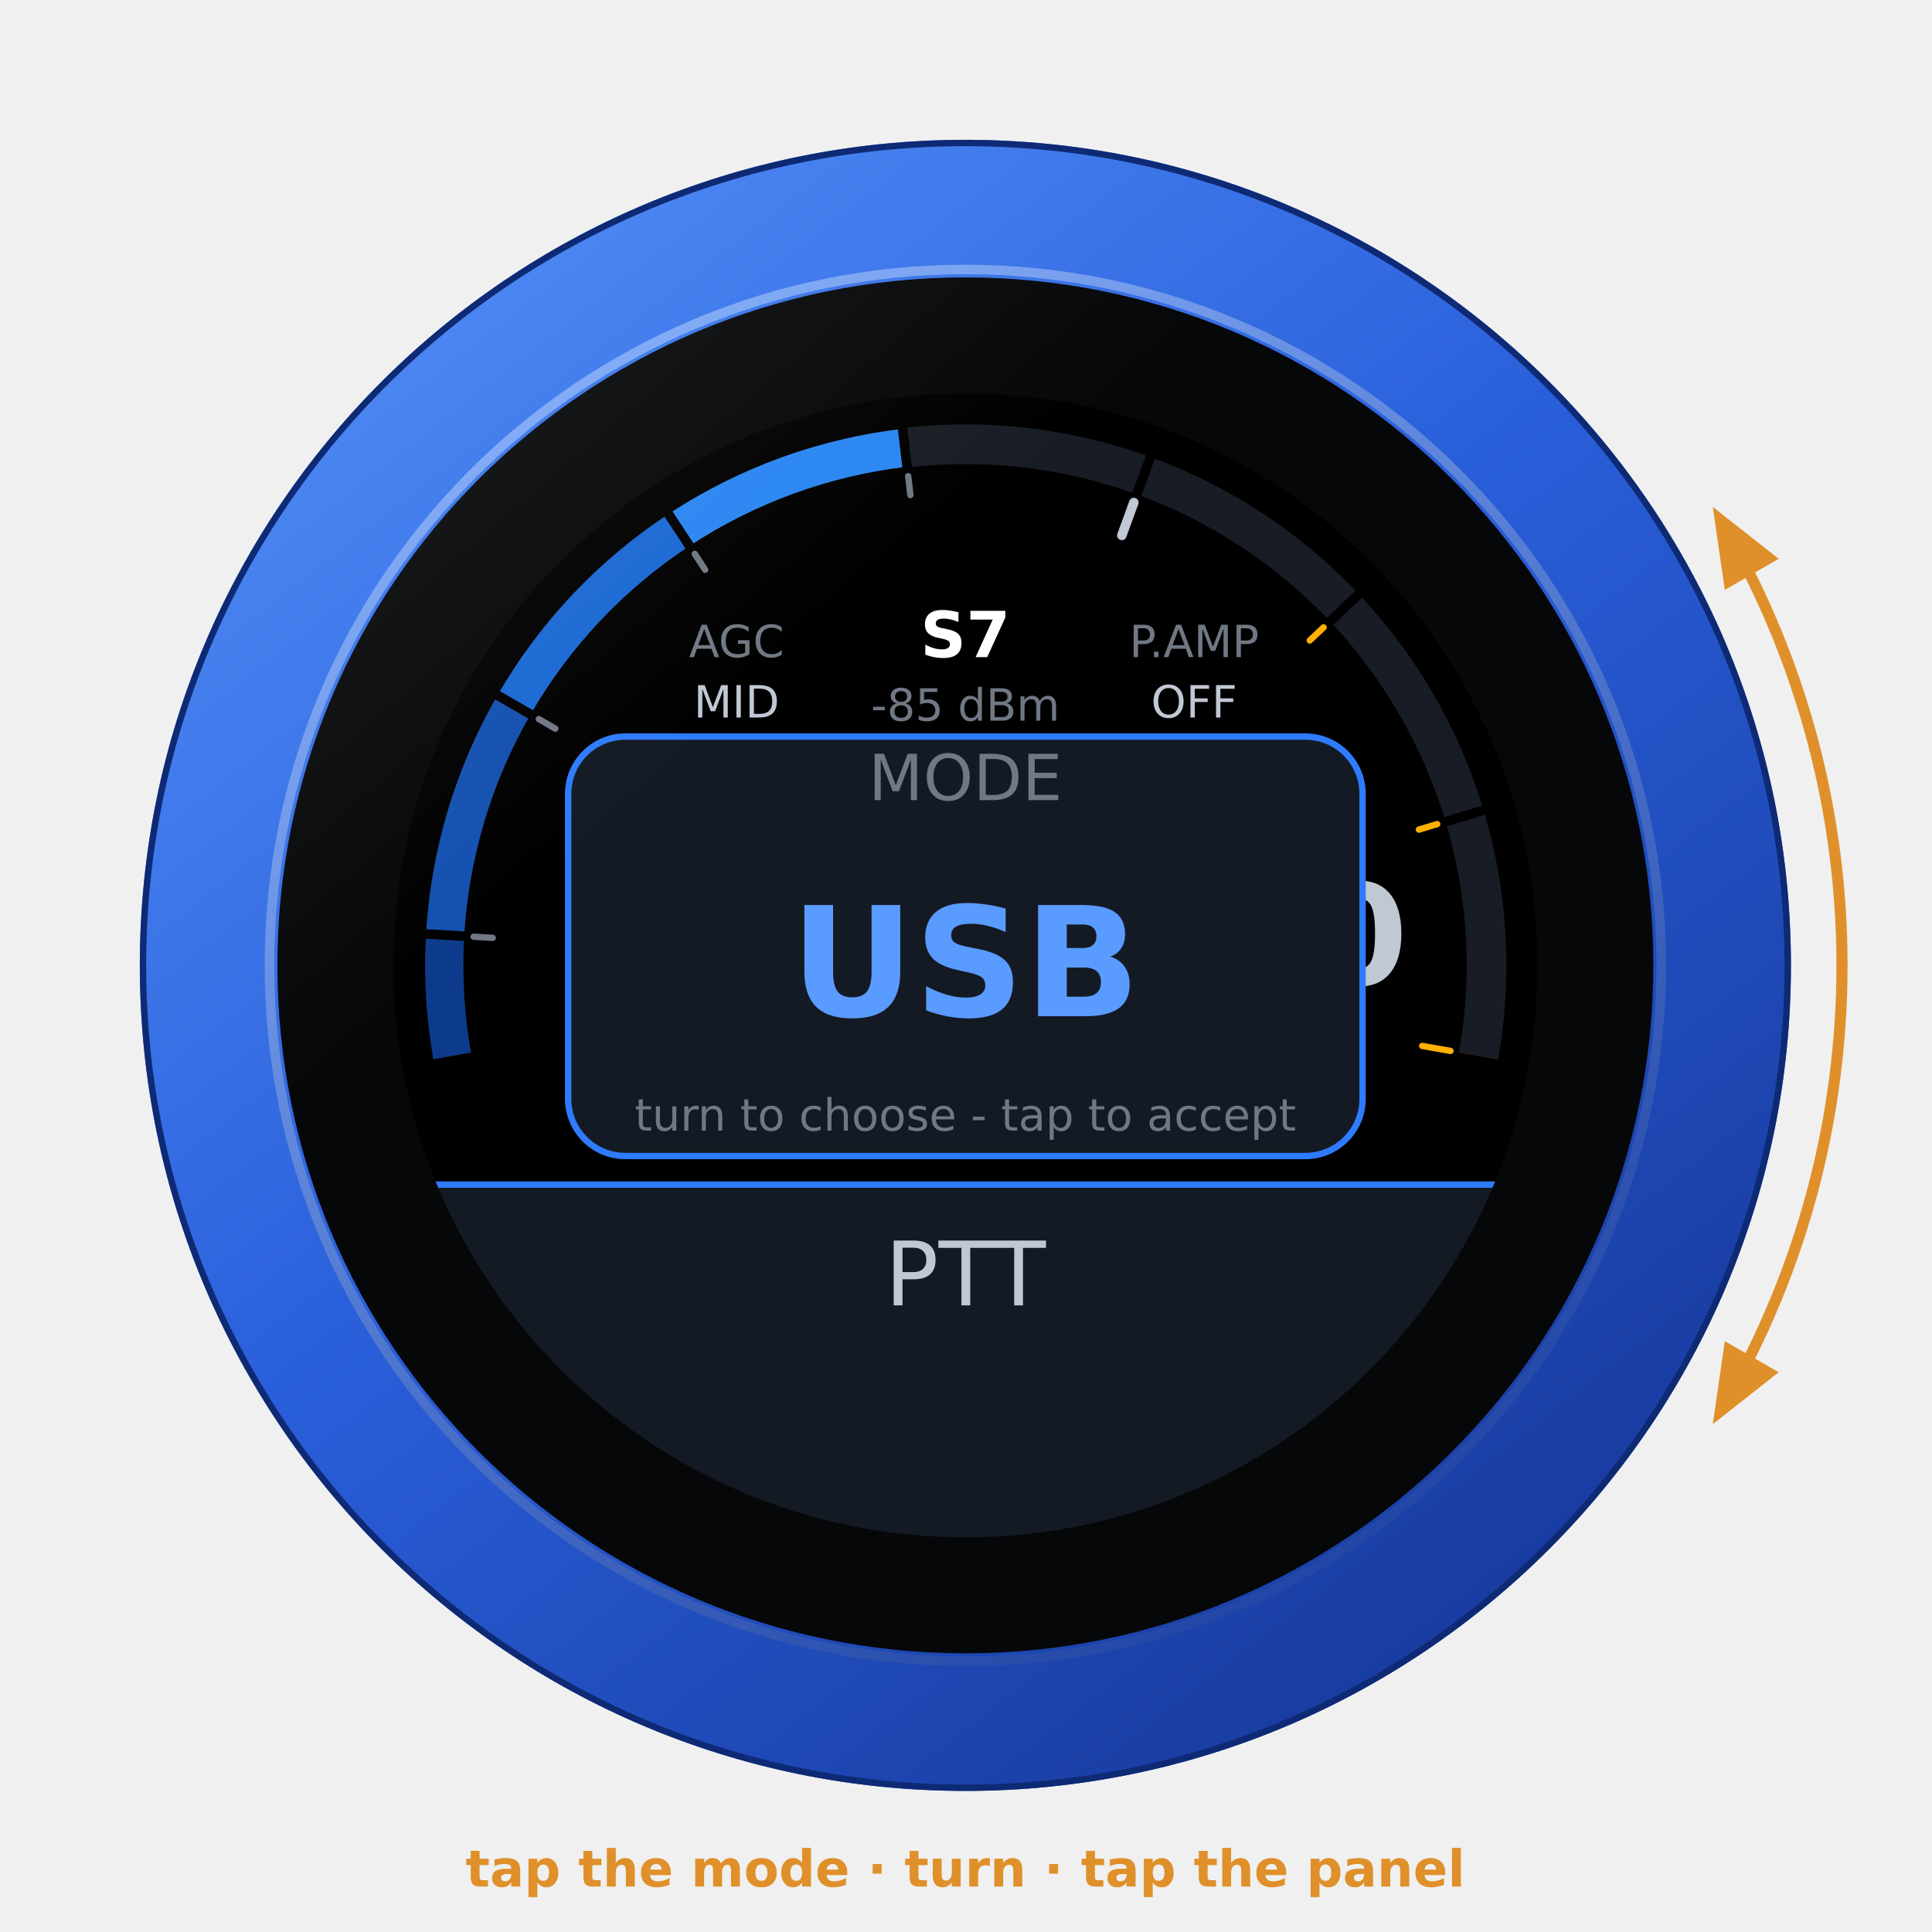
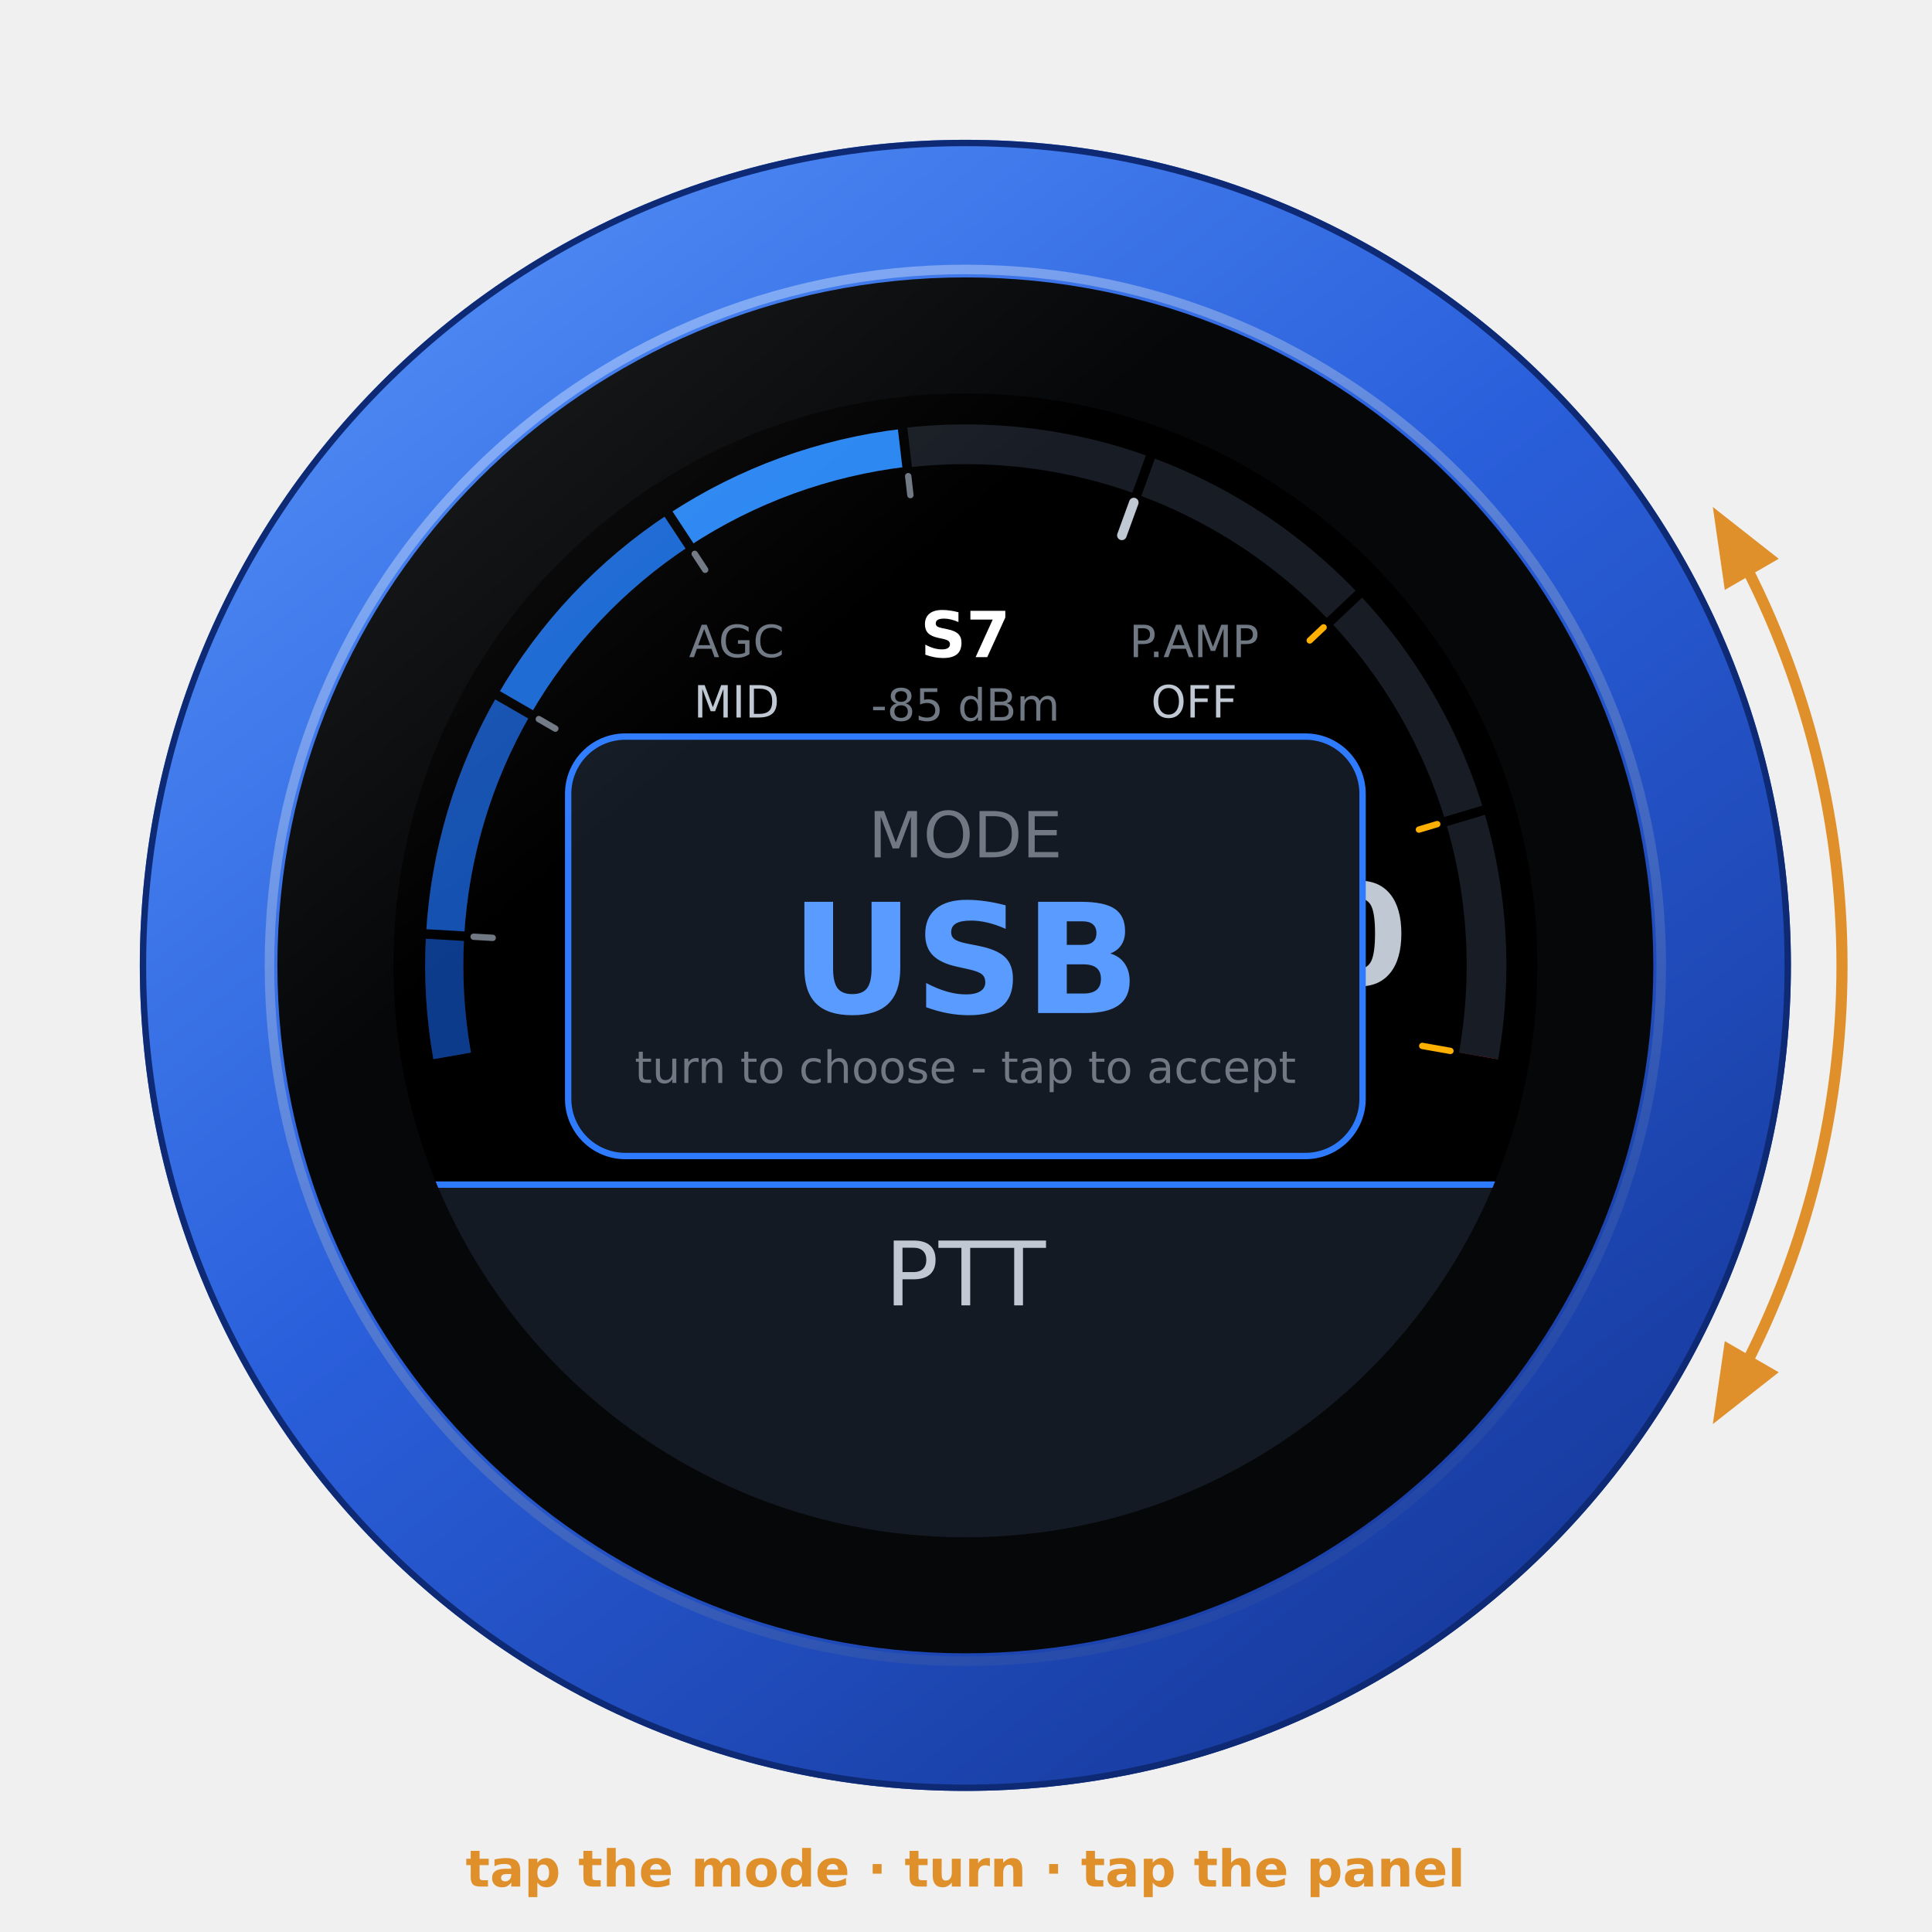
<svg xmlns="http://www.w3.org/2000/svg" viewBox="0 0 608 608" width="608" height="608" role="img" aria-label="The mode, chosen on the dial">
  <defs>
    <clipPath id="icom-04-glass">
      <circle cx="180" cy="180" r="180" />
    </clipPath>
    <linearGradient id="icom-04-alu" x1="0.15" y1="0.05" x2="0.85" y2="0.95">
      <stop offset="0" stop-color="#4F8BF5" />
      <stop offset="0.45" stop-color="#2A5FDB" />
      <stop offset="1" stop-color="#16389A" />
    </linearGradient>
    <linearGradient id="icom-04-chamfer" x1="0.2" y1="0" x2="0.8" y2="1">
      <stop offset="0" stop-color="#9CC0FF" />
      <stop offset="1" stop-color="#1B3F9E" />
    </linearGradient>
    <linearGradient id="icom-04-gloss" x1="0" y1="0" x2="0.6" y2="0.7">
      <stop offset="0" stop-color="#FFFFFF" stop-opacity="0.10" />
      <stop offset="0.5" stop-color="#FFFFFF" stop-opacity="0" />
    </linearGradient>
    <linearGradient id="icom-04-upd" x1="0" y1="0" x2="0" y2="1">
      <stop offset="0" stop-color="#262015" />
      <stop offset="1" stop-color="#0C0E13" />
    </linearGradient>
    <marker id="icom-04-arrow" viewBox="0 0 10 10" refX="7" refY="5" markerWidth="7" markerHeight="7" orient="auto-start-reverse">
      <path d="M0,1 L10,5 L0,9 z" fill="#E0902A" />
    </marker>
  </defs>
  <circle cx="303.8" cy="303.8" r="259.8" fill="url(#icom-04-alu)" />
  <circle cx="303.8" cy="303.8" r="258.8" fill="none" stroke="#0E2A74" stroke-width="2" />
  <circle cx="303.8" cy="303.8" r="219.0" fill="none" stroke="url(#icom-04-chamfer)" stroke-width="3" opacity="0.8" />
  <circle cx="303.8" cy="303.8" r="216.5" fill="#060709" />
  <g transform="translate(123.8,123.8)">
    <g clip-path="url(#icom-04-glass)">
      <rect x="0" y="0" width="360" height="360" fill="#000000" />
      <path d="M18.49,208.48 A164.00,164.00 0 1 1 341.51,208.48" fill="none" stroke="#181C24" stroke-width="12" />
      <path d="M18.49,208.48 A164.00,164.00 0 0 1 16.28,170.46" fill="none" stroke="#0D3B8C" stroke-width="12" />
      <path d="M16.28,170.46 A164.00,164.00 0 0 1 37.97,98.00" fill="none" stroke="#1350B0" stroke-width="12" />
      <path d="M37.97,98.00 A164.00,164.00 0 0 1 89.88,42.98" fill="none" stroke="#1A68D4" stroke-width="12" />
      <path d="M89.88,42.98 A164.00,164.00 0 0 1 160.96,17.11" fill="none" stroke="#2A86F2" stroke-width="12" />
      <path d="M160.96,17.11 A164.00,164.00 0 0 1 236.09,25.89" fill="none" stroke="#46A8FF" stroke-width="12" />
      <path d="M236.09,25.89 A164.00,164.00 0 0 1 299.29,67.46" fill="none" stroke="#FF6A5A" stroke-width="12" />
      <path d="M299.29,67.46 A164.00,164.00 0 0 1 337.11,132.96" fill="none" stroke="#FF4040" stroke-width="12" />
      <path d="M337.11,132.96 A164.00,164.00 0 0 1 341.51,208.48" fill="none" stroke="#E60012" stroke-width="12" />
      <path d="M341.51,208.48 A164.00,164.00 0 1 0 18.49,208.48" fill="none" stroke="#181C24" stroke-width="12.5" stroke-dasharray="305.32 582.47" />
      <line x1="23.27" y1="170.87" x2="9.29" y2="170.06" stroke="#000000" stroke-width="3" />
      <line x1="44.03" y1="101.50" x2="31.91" y2="94.50" stroke="#000000" stroke-width="3" />
      <line x1="93.73" y1="48.83" x2="86.03" y2="37.13" stroke="#000000" stroke-width="3" />
      <line x1="161.77" y1="24.06" x2="160.15" y2="10.16" stroke="#000000" stroke-width="3" />
      <line x1="233.70" y1="32.47" x2="238.49" y2="19.31" stroke="#000000" stroke-width="3" />
      <line x1="294.20" y1="72.26" x2="304.38" y2="62.65" stroke="#000000" stroke-width="3" />
      <line x1="330.40" y1="134.97" x2="343.82" y2="130.96" stroke="#000000" stroke-width="3" />
      <line x1="31.25" y1="171.34" x2="25.26" y2="170.99" stroke="#707884" stroke-width="2" stroke-linecap="round" />
      <line x1="50.96" y1="105.50" x2="45.77" y2="102.50" stroke="#707884" stroke-width="2" stroke-linecap="round" />
      <line x1="98.12" y1="55.51" x2="94.83" y2="50.50" stroke="#707884" stroke-width="2" stroke-linecap="round" />
      <line x1="162.70" y1="32.01" x2="162.01" y2="26.05" stroke="#707884" stroke-width="2" stroke-linecap="round" />
      <line x1="229.25" y1="44.68" x2="233.01" y2="34.35" stroke="#C0C8D4" stroke-width="3" stroke-linecap="round" />
      <line x1="288.38" y1="77.75" x2="292.74" y2="73.63" stroke="#FFB000" stroke-width="2" stroke-linecap="round" />
      <line x1="322.74" y1="137.27" x2="328.49" y2="135.55" stroke="#FFB000" stroke-width="2" stroke-linecap="round" />
      <line x1="323.78" y1="205.35" x2="332.65" y2="206.92" stroke="#FFB000" stroke-width="2" stroke-linecap="round" />
      <text x="180.0" y="83.0" font-size="20" fill="#FFFFFF" font-family="DejaVu Sans,Verdana,sans-serif" font-weight="700" text-anchor="middle">S7</text>
      <text x="180.0" y="103.0" font-size="14" fill="#707884" font-family="DejaVu Sans,Verdana,sans-serif" font-weight="400" text-anchor="middle">-85 dBm</text>
      <text x="108.0" y="83.0" font-size="14" fill="#707884" font-family="DejaVu Sans,Verdana,sans-serif" font-weight="400" text-anchor="middle">AGC</text>
      <text x="108.0" y="102.0" font-size="14" fill="#C0C8D4" font-family="DejaVu Sans,Verdana,sans-serif" font-weight="400" text-anchor="middle">MID</text>
      <text x="252.0" y="83.0" font-size="14" fill="#707884" font-family="DejaVu Sans,Verdana,sans-serif" font-weight="400" text-anchor="middle">P.AMP</text>
      <text x="252.0" y="102.0" font-size="14" fill="#C0C8D4" font-family="DejaVu Sans,Verdana,sans-serif" font-weight="400" text-anchor="middle">OFF</text>
      <text x="104.0" y="129.0" font-size="20" fill="#2F7BFF" font-family="DejaVu Sans,Verdana,sans-serif" font-weight="400" text-anchor="middle">40m</text>
      <text x="180.0" y="129.0" font-size="20" fill="#FFFFFF" font-family="DejaVu Sans,Verdana,sans-serif" font-weight="400" text-anchor="middle">LSB</text>
      <text x="256.0" y="129.0" font-size="20" fill="#C0C8D4" font-family="DejaVu Sans,Verdana,sans-serif" font-weight="400" text-anchor="middle">FIL2</text>
      <text x="124.5" y="186.0" font-size="44" fill="#FFFFFF" font-family="DejaVu Sans,Verdana,sans-serif" font-weight="700" text-anchor="middle">7</text>
      <text x="146.5" y="186.0" font-size="44" fill="#707884" font-family="DejaVu Sans,Verdana,sans-serif" font-weight="400" text-anchor="middle">.</text>
      <text x="168.5" y="186.0" font-size="44" fill="#FFFFFF" font-family="DejaVu Sans,Verdana,sans-serif" font-weight="700" text-anchor="middle">1</text>
      <text x="201.5" y="186.0" font-size="44" fill="#FFFFFF" font-family="DejaVu Sans,Verdana,sans-serif" font-weight="700" text-anchor="middle">2</text>
      <text x="234.5" y="186.0" font-size="44" fill="#5A9BFF" font-family="DejaVu Sans,Verdana,sans-serif" font-weight="700" text-anchor="middle">3</text>
      <text x="256.5" y="186.0" font-size="44" fill="#707884" font-family="DejaVu Sans,Verdana,sans-serif" font-weight="400" text-anchor="middle">.</text>
      <text x="276.0" y="186.0" font-size="44" fill="#C0C8D4" font-family="DejaVu Sans,Verdana,sans-serif" font-weight="700" text-anchor="middle">0</text>
      <text x="304.0" y="186.0" font-size="44" fill="#C0C8D4" font-family="DejaVu Sans,Verdana,sans-serif" font-weight="700" text-anchor="middle">0</text>
      <rect x="222.5" y="196" width="24" height="3" fill="#2F7BFF" />
      <text x="82.0" y="227.0" font-size="20" fill="#2F7BFF" font-family="DejaVu Sans,Verdana,sans-serif" font-weight="400" text-anchor="middle">1 kHz</text>
      <text x="156.0" y="227.0" font-size="14" fill="#3A4048" font-family="DejaVu Sans,Verdana,sans-serif" font-weight="400" text-anchor="middle">RIT 0</text>
      <g transform="translate(206.1,216.0)" fill="#C0C8D4">
        <path d="M0,3.5 h3 l4,-3.5 v11 l-4,-3.5 h-3 z" />
        <path d="M9,3 a3.2,3.2 0 0 1 0,5" fill="none" stroke="#C0C8D4" stroke-width="1.6" stroke-linecap="round" />
      </g>
      <text x="221.1" y="227.0" font-size="14" fill="#C0C8D4" font-family="DejaVu Sans,Verdana,sans-serif" font-weight="400" text-anchor="start">40</text>
      <g transform="translate(263.9,215.0)" fill="#C0C8D4">
        <rect x="2.5" y="0" width="5" height="8" rx="2.5" />
        <path d="M0.8,5.5 a4.2,4.2 0 0 0 8.4,0" fill="none" stroke="#C0C8D4" stroke-width="1.5" stroke-linecap="round" />
        <rect x="4.3" y="9.6" width="1.4" height="2.4" />
        <rect x="2.2" y="11.6" width="5.6" height="1.4" rx="0.7" />
      </g>
      <text x="278.9" y="227.0" font-size="14" fill="#C0C8D4" font-family="DejaVu Sans,Verdana,sans-serif" font-weight="400" text-anchor="start">100</text>
      <rect x="0" y="248" width="360" height="112" fill="#141A24" />
      <line x1="0" y1="249" x2="360" y2="249" stroke="#2F7BFF" stroke-width="2" />
      <text x="180.0" y="287.0" font-size="28" fill="#C0C8D4" font-family="DejaVu Sans,Verdana,sans-serif" font-weight="500" text-anchor="middle" xml:space="preserve">PTT</text>
      <rect x="55" y="108" width="250" height="132" rx="18" fill="#141A24" stroke="#2F7BFF" stroke-width="2" />
-       <text x="180.0" y="128.0" font-size="20" fill="#707884" font-family="DejaVu Sans,Verdana,sans-serif" font-weight="400" text-anchor="middle">MODE</text>
-       <text x="180.0" y="196.0" font-size="48" fill="#5A9BFF" font-family="DejaVu Sans,Verdana,sans-serif" font-weight="600" text-anchor="middle">USB</text>
-       <text x="180.0" y="232.0" font-size="14" fill="#707884" font-family="DejaVu Sans,Verdana,sans-serif" font-weight="400" text-anchor="middle">turn to choose  -  tap to accept</text>
+       <text x="180.0" y="146.0" font-size="20" fill="#707884" font-family="DejaVu Sans,Verdana,sans-serif" font-weight="400" text-anchor="middle">MODE</text>
+       <text x="180.0" y="195.0" font-size="48" fill="#5A9BFF" font-family="DejaVu Sans,Verdana,sans-serif" font-weight="600" text-anchor="middle" textLength="104" lengthAdjust="spacingAndGlyphs">USB</text>
+       <text x="180.0" y="217.0" font-size="14" fill="#707884" font-family="DejaVu Sans,Verdana,sans-serif" font-weight="400" text-anchor="middle">turn to choose  -  tap to accept</text>
    </g>
  </g>
  <circle cx="303.8" cy="303.8" r="216.5" fill="url(#icom-04-gloss)" />
  <path d="M542.7,165.9 A275.8,275.8 0 0 1 542.7,441.8" fill="none" stroke="#E0902A" stroke-width="3.5" stroke-linecap="round" marker-start="url(#icom-04-arrow)" marker-end="url(#icom-04-arrow)" />
  <text x="303.8" y="593.7" font-size="16" fill="#E0902A" font-family="DejaVu Sans,Verdana,sans-serif" font-weight="700" text-anchor="middle">tap the mode  ·  turn  ·  tap the panel</text>
</svg>
